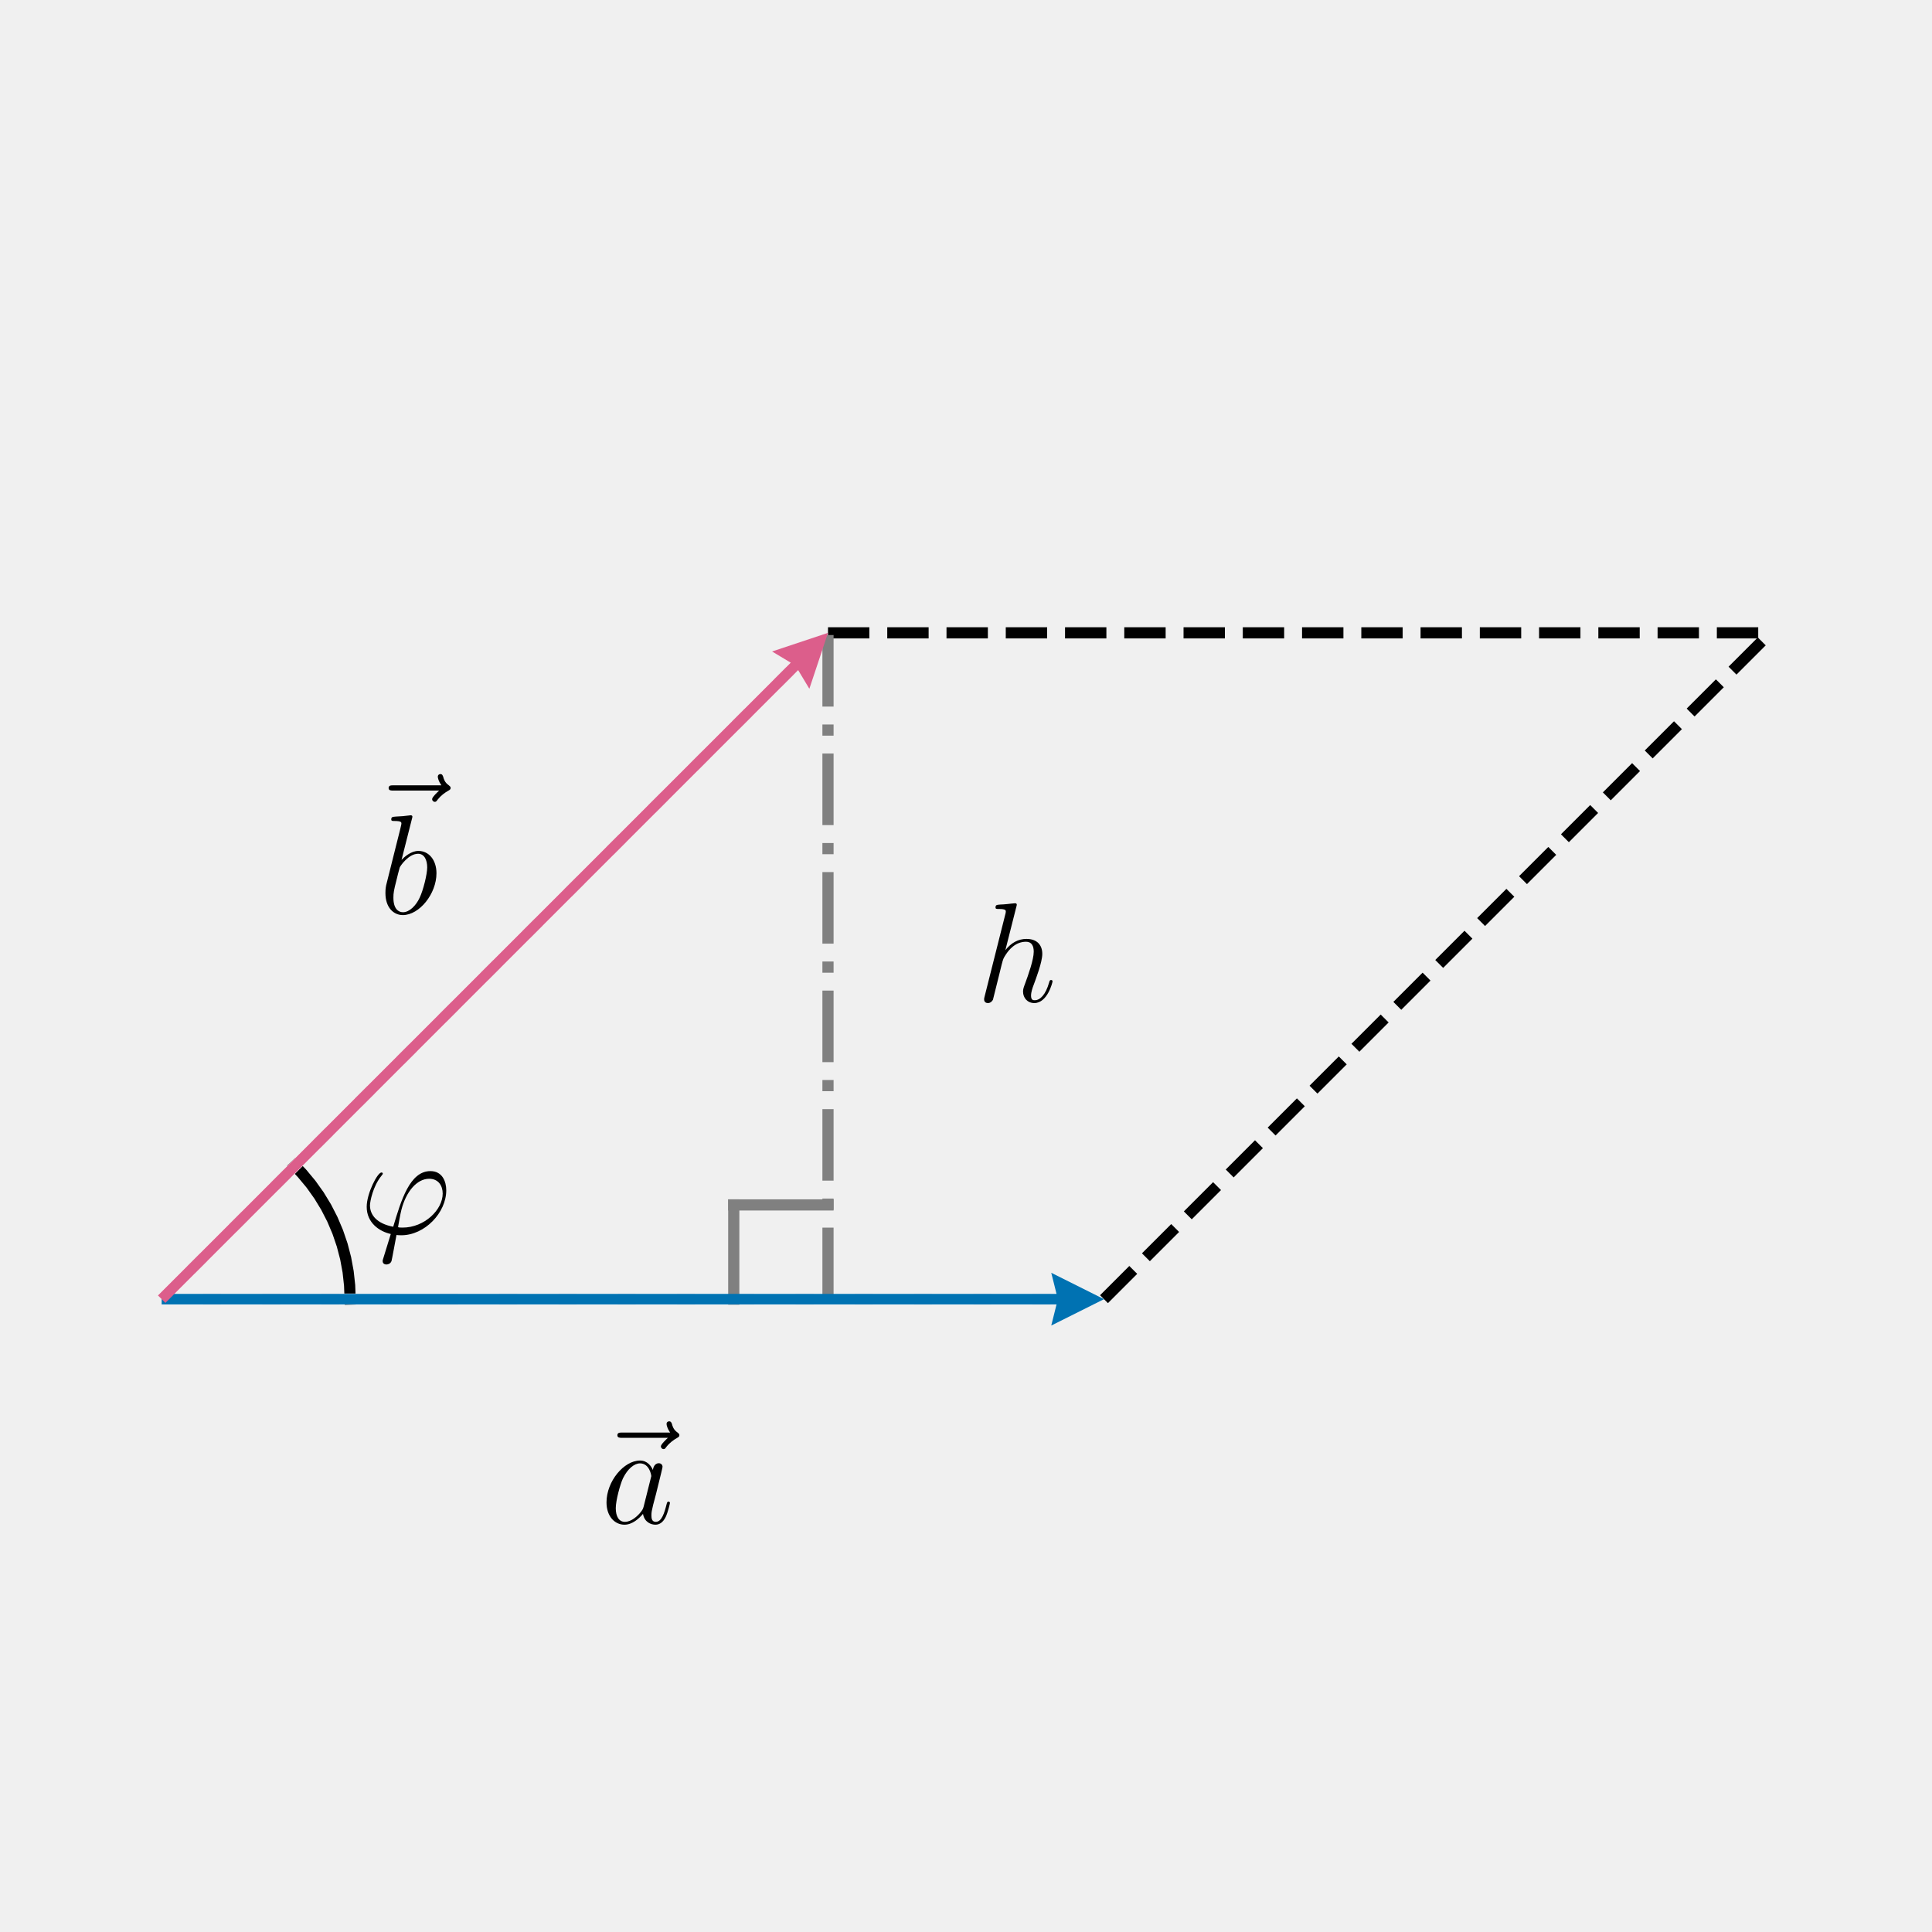
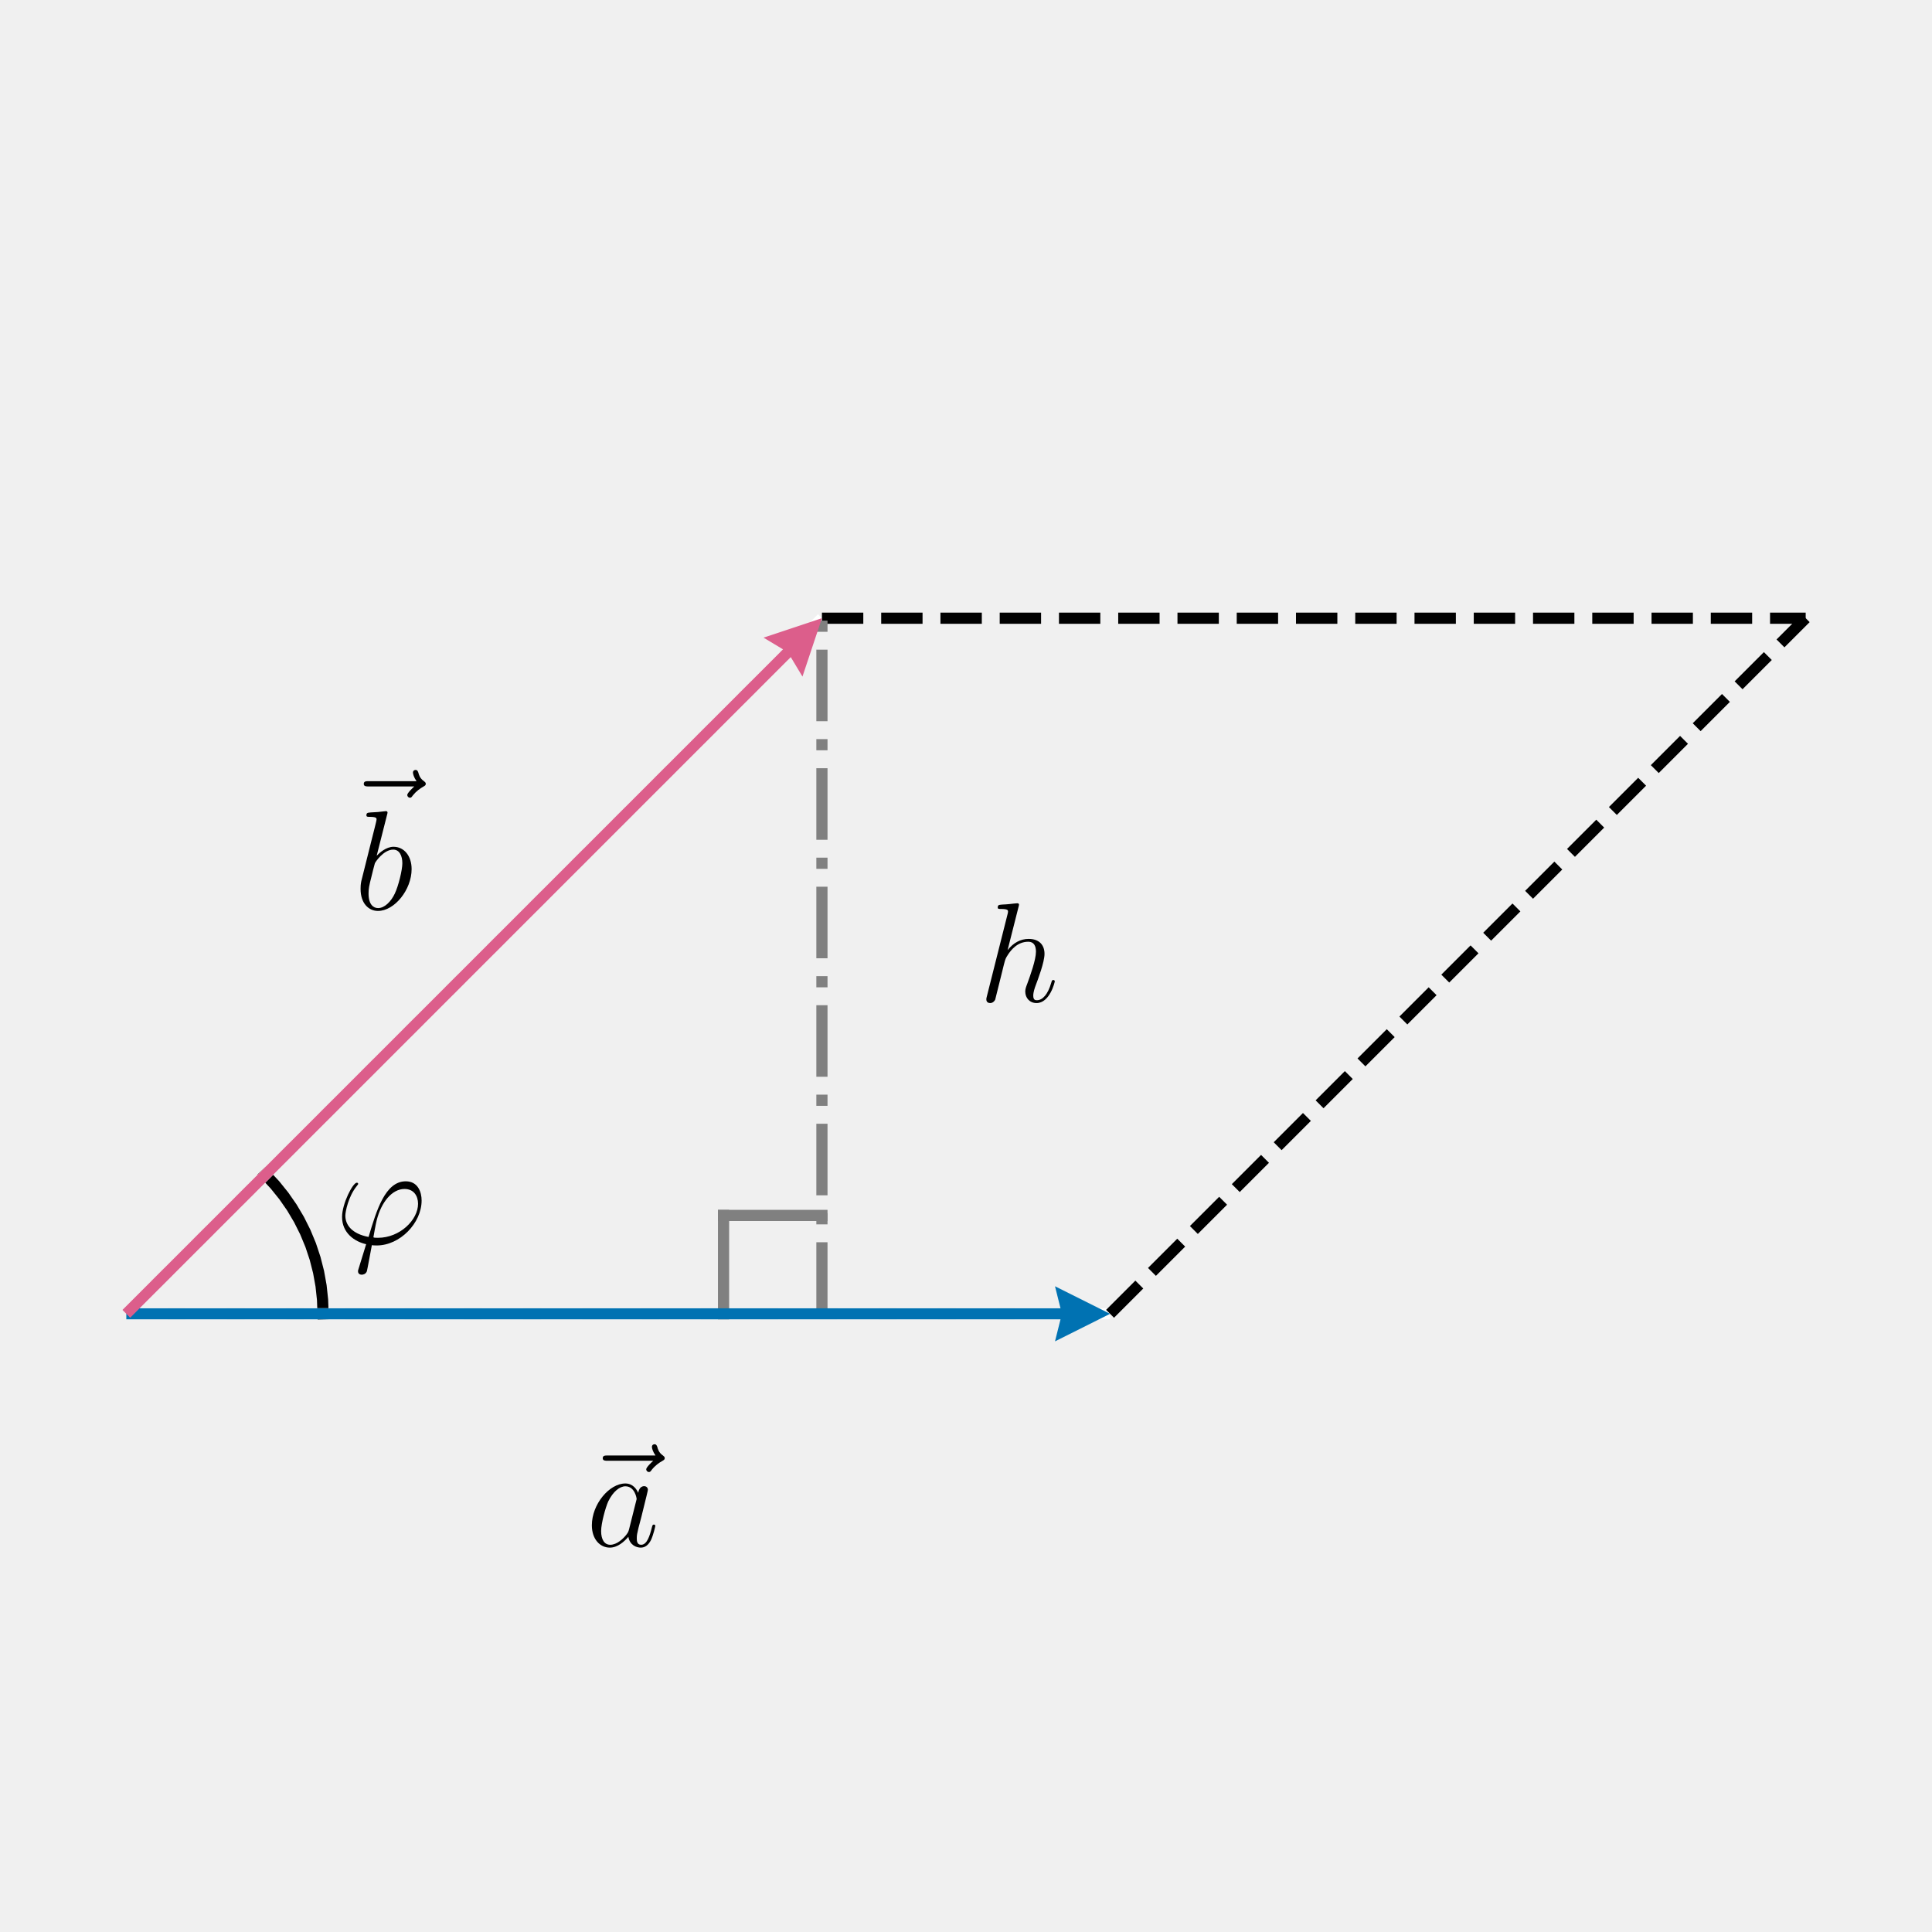
<svg xmlns="http://www.w3.org/2000/svg" xmlns:xlink="http://www.w3.org/1999/xlink" width="432pt" height="432pt" viewBox="0 0 432 432" version="1.1">
  <defs>
    <style type="text/css">*{stroke-linejoin: round; stroke-linecap: butt}</style>
  </defs>
  <g id="figure_1">
    <g id="patch_1">
      <path d="M 0 432  L 432 432  L 432 0  L 0 0  L 0 432  z " style="fill: none" />
    </g>
    <g id="axes_1">
      <g id="line2d_1">
-         <path d="M 78.291 290.497  L 78.178 287.426  L 77.843 284.371  L 77.286 281.349  L 76.51 278.376  L 75.519 275.467  L 74.319 272.638  L 72.916 269.904  L 71.318 267.28  L 69.533 264.778  L 67.57 262.414  L 65.947 260.698  L 65.947 260.698  " clip-path="url(#p4821b435f2)" style="fill: none; stroke: #000000; stroke-width: 2.5; stroke-linecap: square" />
+         <path d="M 72.237 293.771  L 72.125 290.633  L 71.79 287.51  L 71.232 284.42  L 70.455 281.377  L 69.464 278.397  L 68.262 275.496  L 66.856 272.687  L 65.253 269.986  L 63.462 267.407  L 61.492 264.961  L 59.352 262.663  L 59.352 262.663  " clip-path="url(#pc3ec541015)" style="fill: none; stroke: #000000; stroke-width: 2.5; stroke-linecap: square" />
      </g>
      <g id="line2d_2">
-         <path d="M 36.149 290.497  L 246.858 290.497  " clip-path="url(#p4821b435f2)" style="fill: none; stroke-dasharray: 9.25,4; stroke-dashoffset: 0; stroke: #ffffff; stroke-width: 2.5" />
+         <path d="M 28.243 293.771  L 248.214 293.771  " clip-path="url(#pc3ec541015)" style="fill: none; stroke-dasharray: 9.25,4; stroke-dashoffset: 0; stroke: #ffffff; stroke-width: 2.5" />
      </g>
      <g id="line2d_3">
-         <path d="M 36.149 290.497  L 185.142 141.503  " clip-path="url(#p4821b435f2)" style="fill: none; stroke-dasharray: 9.25,4; stroke-dashoffset: 0; stroke: #ffffff; stroke-width: 2.5" />
+         <path d="M 28.243 293.771  L 183.786 138.229  " clip-path="url(#pc3ec541015)" style="fill: none; stroke-dasharray: 9.25,4; stroke-dashoffset: 0; stroke: #ffffff; stroke-width: 2.5" />
      </g>
      <g id="line2d_4">
-         <path d="M 246.858 290.497  L 395.851 141.503  " clip-path="url(#p4821b435f2)" style="fill: none; stroke-dasharray: 9.25,4; stroke-dashoffset: 0; stroke: #000000; stroke-width: 2.5" />
+         <path d="M 248.214 293.771  L 403.757 138.229  " clip-path="url(#pc3ec541015)" style="fill: none; stroke-dasharray: 9.25,4; stroke-dashoffset: 0; stroke: #000000; stroke-width: 2.5" />
      </g>
      <g id="line2d_5">
-         <path d="M 185.142 141.503  L 395.851 141.503  " clip-path="url(#p4821b435f2)" style="fill: none; stroke-dasharray: 9.25,4; stroke-dashoffset: 0; stroke: #000000; stroke-width: 2.5" />
+         <path d="M 183.786 138.229  L 403.757 138.229  " clip-path="url(#pc3ec541015)" style="fill: none; stroke-dasharray: 9.25,4; stroke-dashoffset: 0; stroke: #000000; stroke-width: 2.5" />
      </g>
      <g id="line2d_6">
-         <path d="M 185.142 290.497  L 185.142 141.503  " clip-path="url(#p4821b435f2)" style="fill: none; stroke-dasharray: 16,4,2.5,4; stroke-dashoffset: 0; stroke: #808080; stroke-width: 2.5" />
+         <path d="M 183.786 293.771  L 183.786 138.229  " clip-path="url(#pc3ec541015)" style="fill: none; stroke-dasharray: 16,4,2.5,4; stroke-dashoffset: 0; stroke: #808080; stroke-width: 2.5" />
      </g>
      <g id="line2d_7">
-         <path d="M 164.072 290.497  L 164.072 269.426  " clip-path="url(#p4821b435f2)" style="fill: none; stroke: #808080; stroke-width: 2.5; stroke-linecap: square" />
+         <path d="M 161.789 293.771  L 161.789 271.774  " clip-path="url(#pc3ec541015)" style="fill: none; stroke: #808080; stroke-width: 2.5; stroke-linecap: square" />
      </g>
      <g id="line2d_8">
-         <path d="M 164.072 269.426  L 185.142 269.426  " clip-path="url(#p4821b435f2)" style="fill: none; stroke: #808080; stroke-width: 2.5; stroke-linecap: square" />
+         <path d="M 161.789 271.774  L 183.786 271.774  " clip-path="url(#pc3ec541015)" style="fill: none; stroke: #808080; stroke-width: 2.5; stroke-linecap: square" />
      </g>
      <g id="text_1">
-         <g transform="translate(132.2786 340.6077) scale(0.32 -0.32)">
+         <g transform="translate(129.004 345.7347) scale(0.32 -0.32)">
          <defs>
            <path id="CMMI12-7e" d="M 3424 3835  C 3347 3764 3110 3540 3110 3451  C 3110 3387 3168 3329 3232 3329  C 3290 3329 3315 3368 3360 3432  C 3514 3624 3686 3745 3834 3828  C 3898 3867 3942 3886 3942 3956  C 3942 4014 3891 4046 3853 4078  C 3674 4200 3629 4372 3610 4449  C 3590 4500 3571 4577 3482 4577  C 3443 4577 3366 4552 3366 4456  C 3366 4398 3405 4244 3526 4072  L 1376 4072  C 1267 4072 1158 4072 1158 3950  C 1158 3835 1274 3835 1376 3835  L 3424 3835  z " transform="scale(0.015625)" />
            <path id="CMMI12-61" d="M 1926 760  C 1894 651 1894 639 1805 517  C 1664 338 1382 64 1082 64  C 819 64 672 300 672 677  C 672 1028 870 1743 992 2012  C 1210 2459 1510 2689 1760 2689  C 2182 2689 2266 2165 2266 2114  C 2266 2108 2246 2024 2240 2012  L 1926 760  z M 2336 2395  C 2266 2561 2093 2816 1760 2816  C 1037 2816 256 1884 256 939  C 256 307 627 -64 1062 -64  C 1414 -64 1715 211 1894 422  C 1958 45 2259 -64 2451 -64  C 2643 -64 2797 51 2912 281  C 3014 498 3104 888 3104 913  C 3104 945 3078 971 3040 971  C 2982 971 2976 939 2950 843  C 2854 466 2733 64 2470 64  C 2285 64 2272 230 2272 358  C 2272 505 2291 575 2349 824  C 2394 984 2426 1124 2477 1309  C 2714 2267 2771 2497 2771 2535  C 2771 2625 2701 2695 2605 2695  C 2400 2695 2349 2472 2336 2395  z " transform="scale(0.015625)" />
          </defs>
          <use xlink:href="#CMMI12-7e" transform="scale(0.996264)" />
          <use xlink:href="#CMMI12-61" transform="translate(6.445738 0) scale(0.996264)" />
        </g>
      </g>
      <g id="text_2">
-         <g transform="translate(81.12868 204.2963) scale(0.32 -0.32)">
+         <g transform="translate(75.57152 203.3702) scale(0.32 -0.32)">
          <defs>
            <path id="CMMI12-62" d="M 1478 4257  C 1485 4283 1498 4321 1498 4352  C 1498 4416 1434 4416 1421 4416  C 1414 4416 1184 4393 1069 4377  C 960 4377 864 4358 749 4358  C 595 4345 550 4339 550 4224  C 550 4160 614 4160 678 4160  C 1005 4160 1005 4103 1005 4040  C 1005 3996 954 3811 928 3696  L 774 3085  C 710 2831 346 1387 320 1272  C 288 1114 288 1005 288 922  C 288 274 653 -64 1069 -64  C 1811 -64 2579 888 2579 1814  C 2579 2401 2246 2816 1766 2816  C 1434 2816 1133 2542 1011 2414  L 1478 4257  z M 1075 64  C 870 64 646 217 646 715  C 646 926 666 1047 781 1494  C 800 1577 902 1986 928 2069  C 941 2120 1318 2689 1754 2689  C 2035 2689 2163 2408 2163 2076  C 2163 1769 1984 1047 1824 715  C 1664 370 1370 64 1075 64  z " transform="scale(0.015625)" />
          </defs>
          <use xlink:href="#CMMI12-7e" transform="translate(0 26.29016) scale(0.996264)" />
          <use xlink:href="#CMMI12-62" transform="translate(11.31174 0) scale(0.996264)" />
        </g>
      </g>
      <g id="text_3">
-         <g transform="translate(80.43175 275.8882) scale(0.32 -0.32)">
+         <g transform="translate(74.92214 278.1703) scale(0.32 -0.32)">
          <defs>
            <path id="CMMI12-27" d="M 1926 280  C 1818 280 1722 280 1722 312  C 1722 325 1830 926 1869 1067  C 2074 1884 2560 2472 3117 2472  C 3533 2472 3725 2159 3725 1808  C 3725 1080 2906 280 1926 280  z M 1651 -51  C 1690 -57 1754 -64 1869 -64  C 2918 -64 3885 945 3885 1954  C 3885 2344 3712 2816 3174 2816  C 2253 2816 1862 1519 1504 318  C 768 458 461 848 461 1276  C 461 1449 595 2133 966 2592  C 1037 2676 1037 2689 1037 2702  C 1037 2753 986 2753 973 2753  C 800 2753 314 1820 314 1213  C 314 497 877 107 1395 -7  L 1062 -1088  C 1030 -1184 1030 -1196 1030 -1222  C 1030 -1376 1184 -1376 1197 -1376  C 1261 -1376 1376 -1351 1427 -1223  C 1446 -1166 1626 -178 1651 -51  z " transform="scale(0.015625)" />
          </defs>
          <use xlink:href="#CMMI12-27" transform="scale(0.996264)" />
        </g>
      </g>
      <g id="text_4">
-         <g transform="translate(218.2994 223.9691) scale(0.32 -0.32)">
+         <g transform="translate(218.7954 223.9691) scale(0.32 -0.32)">
          <defs>
            <path id="CMMI12-68" d="M 1798 4257  C 1805 4283 1818 4321 1818 4352  C 1818 4416 1754 4416 1741 4416  C 1734 4416 1421 4388 1389 4380  C 1280 4373 1184 4358 1069 4358  C 909 4345 864 4339 864 4224  C 864 4160 915 4160 1005 4160  C 1318 4160 1325 4103 1325 4040  C 1325 4002 1312 3951 1306 3932  L 378 248  C 352 152 352 140 352 101  C 352 -38 461 -64 525 -64  C 634 -64 717 19 749 89  L 1037 1245  C 1069 1386 1107 1520 1139 1660  C 1210 1929 1210 1935 1331 2120  C 1453 2305 1741 2689 2234 2689  C 2490 2689 2579 2497 2579 2242  C 2579 1884 2330 1188 2189 805  C 2131 651 2099 568 2099 453  C 2099 166 2298 -64 2605 -64  C 3200 -64 3424 875 3424 913  C 3424 945 3398 971 3360 971  C 3302 971 3296 952 3264 843  C 3117 332 2880 64 2624 64  C 2560 64 2458 64 2458 269  C 2458 436 2534 640 2560 710  C 2675 1018 2963 1773 2963 2145  C 2963 2528 2739 2816 2253 2816  C 1888 2816 1568 2644 1306 2312  L 1798 4257  z " transform="scale(0.015625)" />
          </defs>
          <use xlink:href="#CMMI12-68" transform="scale(0.996264)" />
        </g>
      </g>
      <g id="Quiver_1">
-         <path d="M 36.149 289.317  L 236.243 289.317  L 235.064 284.6  L 246.858 290.497  L 235.064 296.394  L 236.243 291.676  L 36.149 291.676  L 36.149 289.317  " clip-path="url(#p4821b435f2)" style="fill: #0072b2" />
+         <path d="M 28.243 292.54  L 237.133 292.54  L 235.902 287.615  L 248.214 293.771  L 235.902 299.927  L 237.133 295.003  L 28.243 295.003  L 28.243 292.54  " clip-path="url(#pc3ec541015)" style="fill: #0072b2" />
      </g>
      <g id="Quiver_2">
-         <path d="M 35.315 289.663  L 176.803 148.175  L 172.633 145.673  L 185.142 141.503  L 180.973 154.012  L 178.471 149.843  L 36.983 291.331  L 35.315 289.663  " clip-path="url(#p4821b435f2)" style="fill: #dc5e8b" />
+         <path d="M 27.373 292.901  L 175.08 145.193  L 170.727 142.582  L 183.786 138.229  L 179.433 151.287  L 176.821 146.934  L 29.114 294.642  L 27.373 292.901  " clip-path="url(#pc3ec541015)" style="fill: #dc5e8b" />
      </g>
    </g>
  </g>
  <defs>
-     <clipPath id="p4821b435f2">
-       <rect x="19.44" y="19.44" width="393.12" height="393.12" />
+     <clipPath id="pc3ec541015">
+       <rect x="10.8" y="10.8" width="410.4" height="410.4" />
    </clipPath>
  </defs>
</svg>
